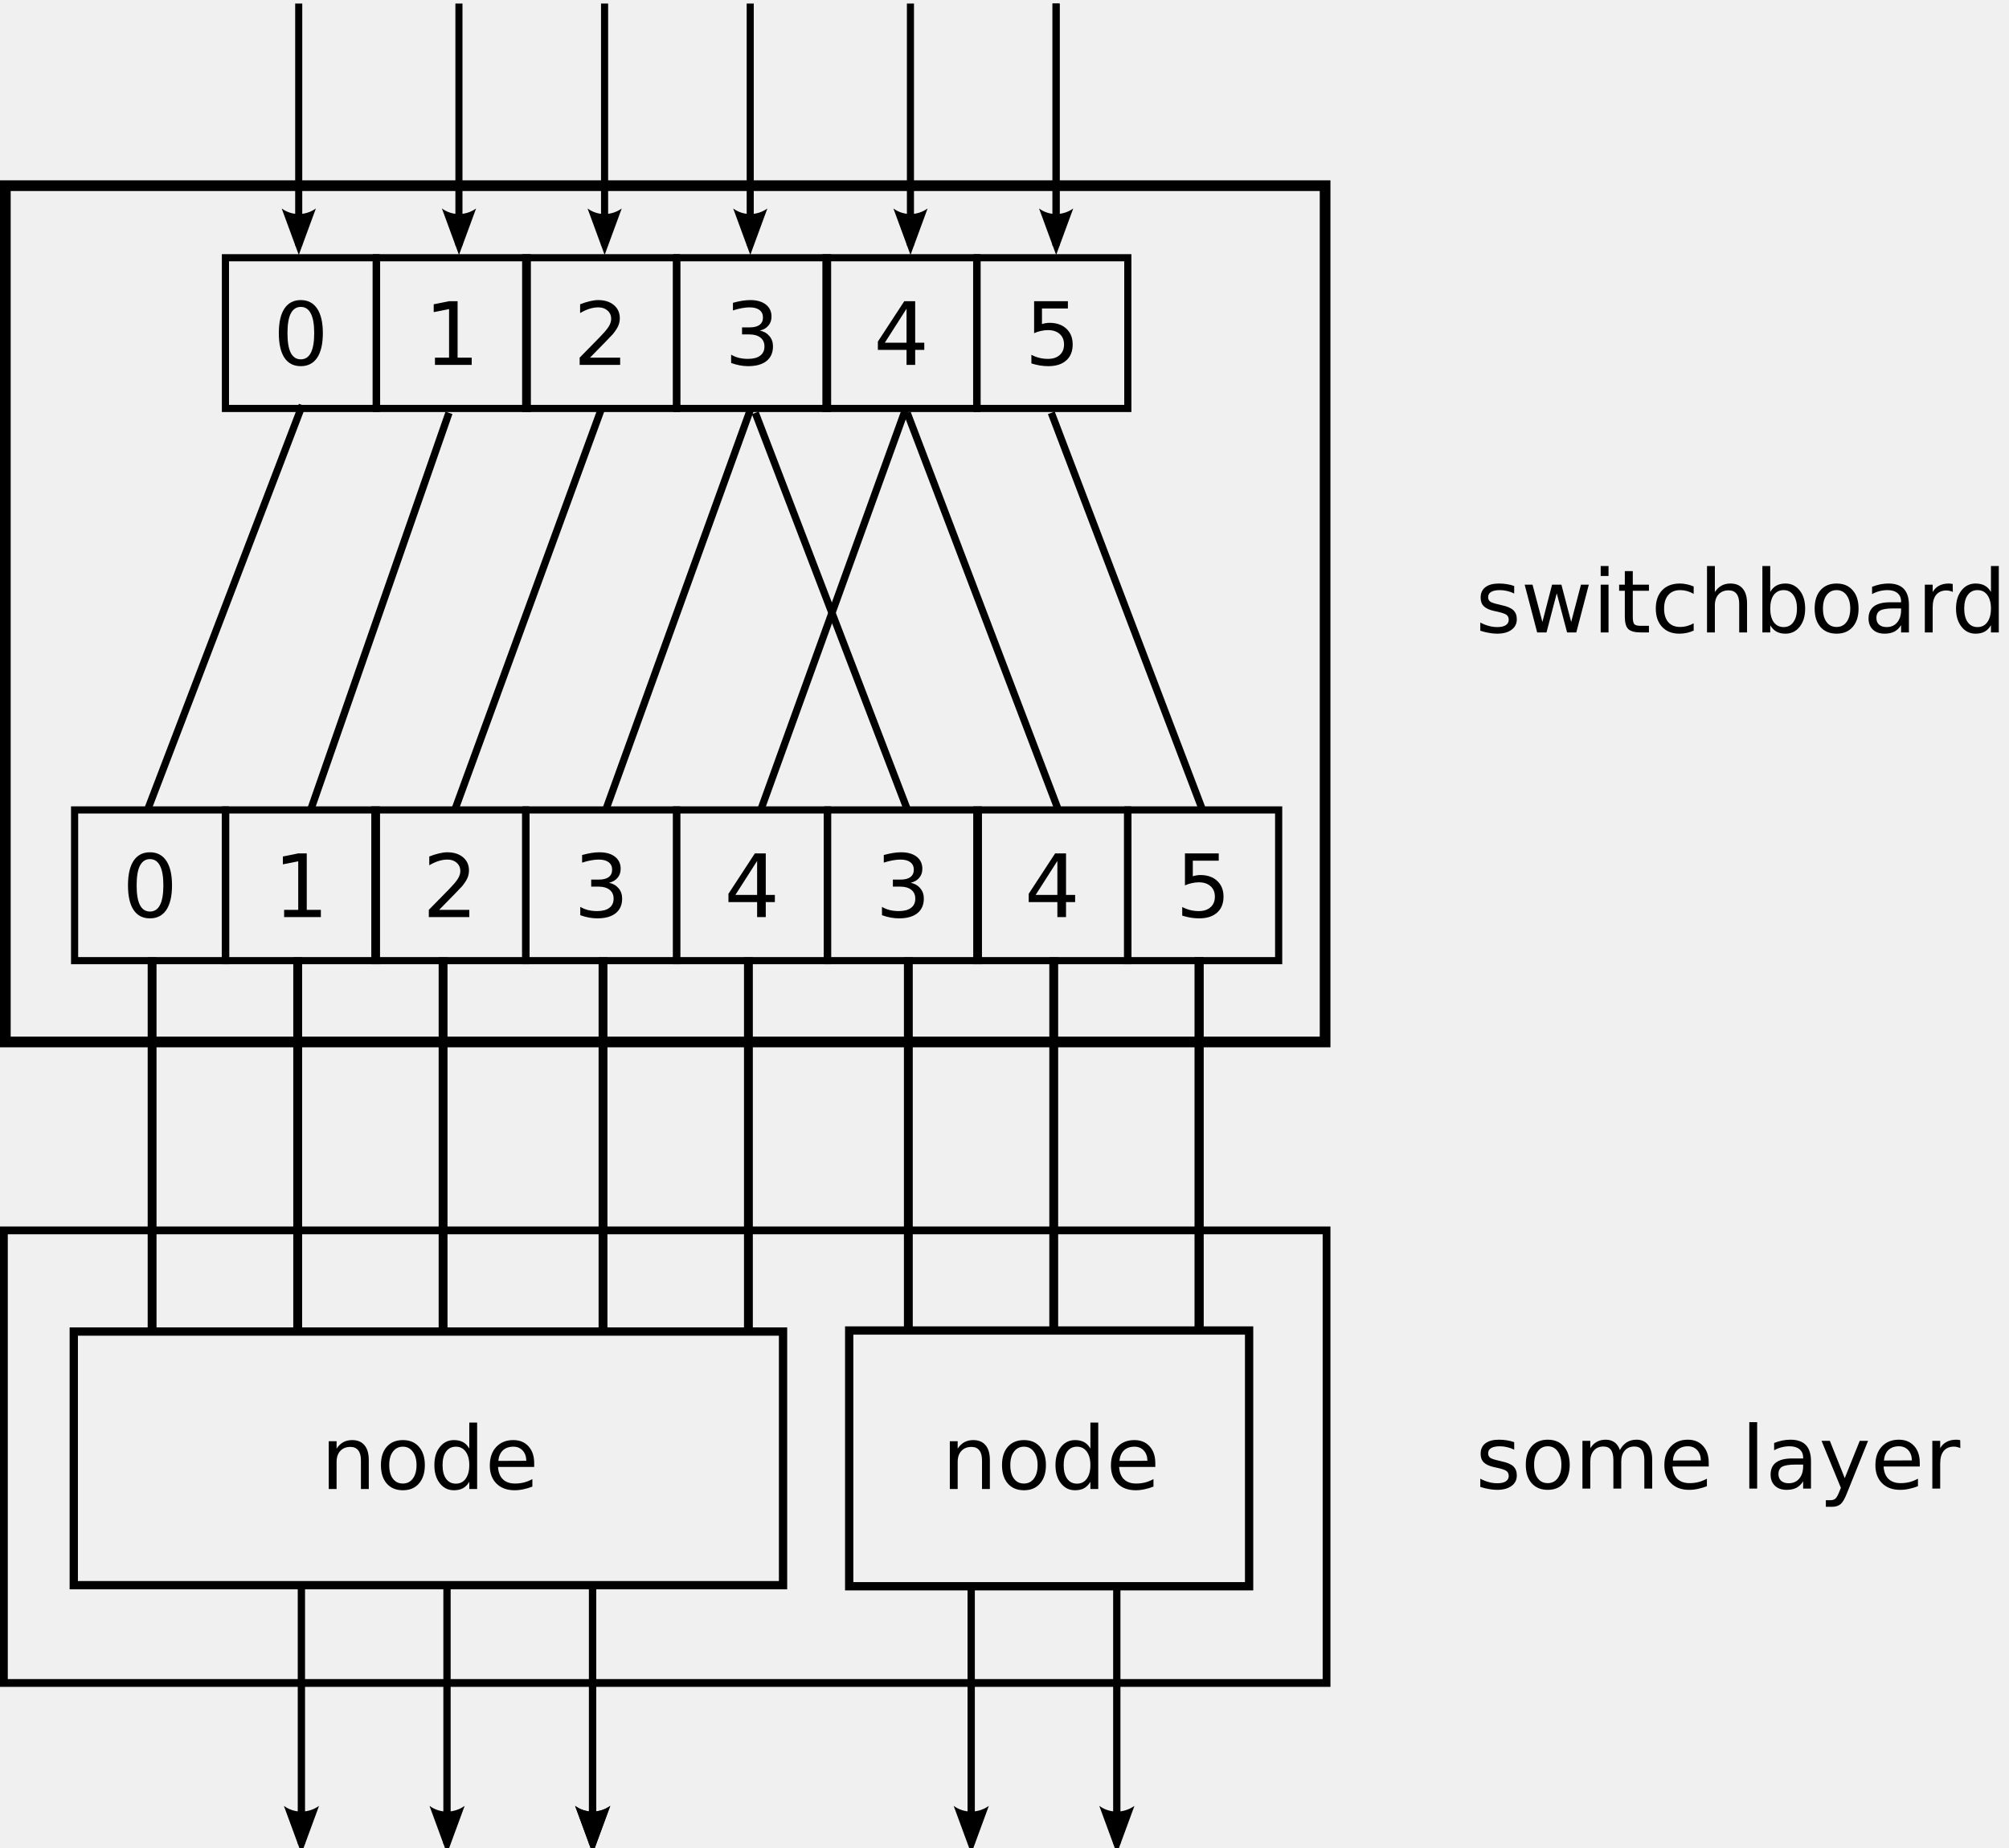
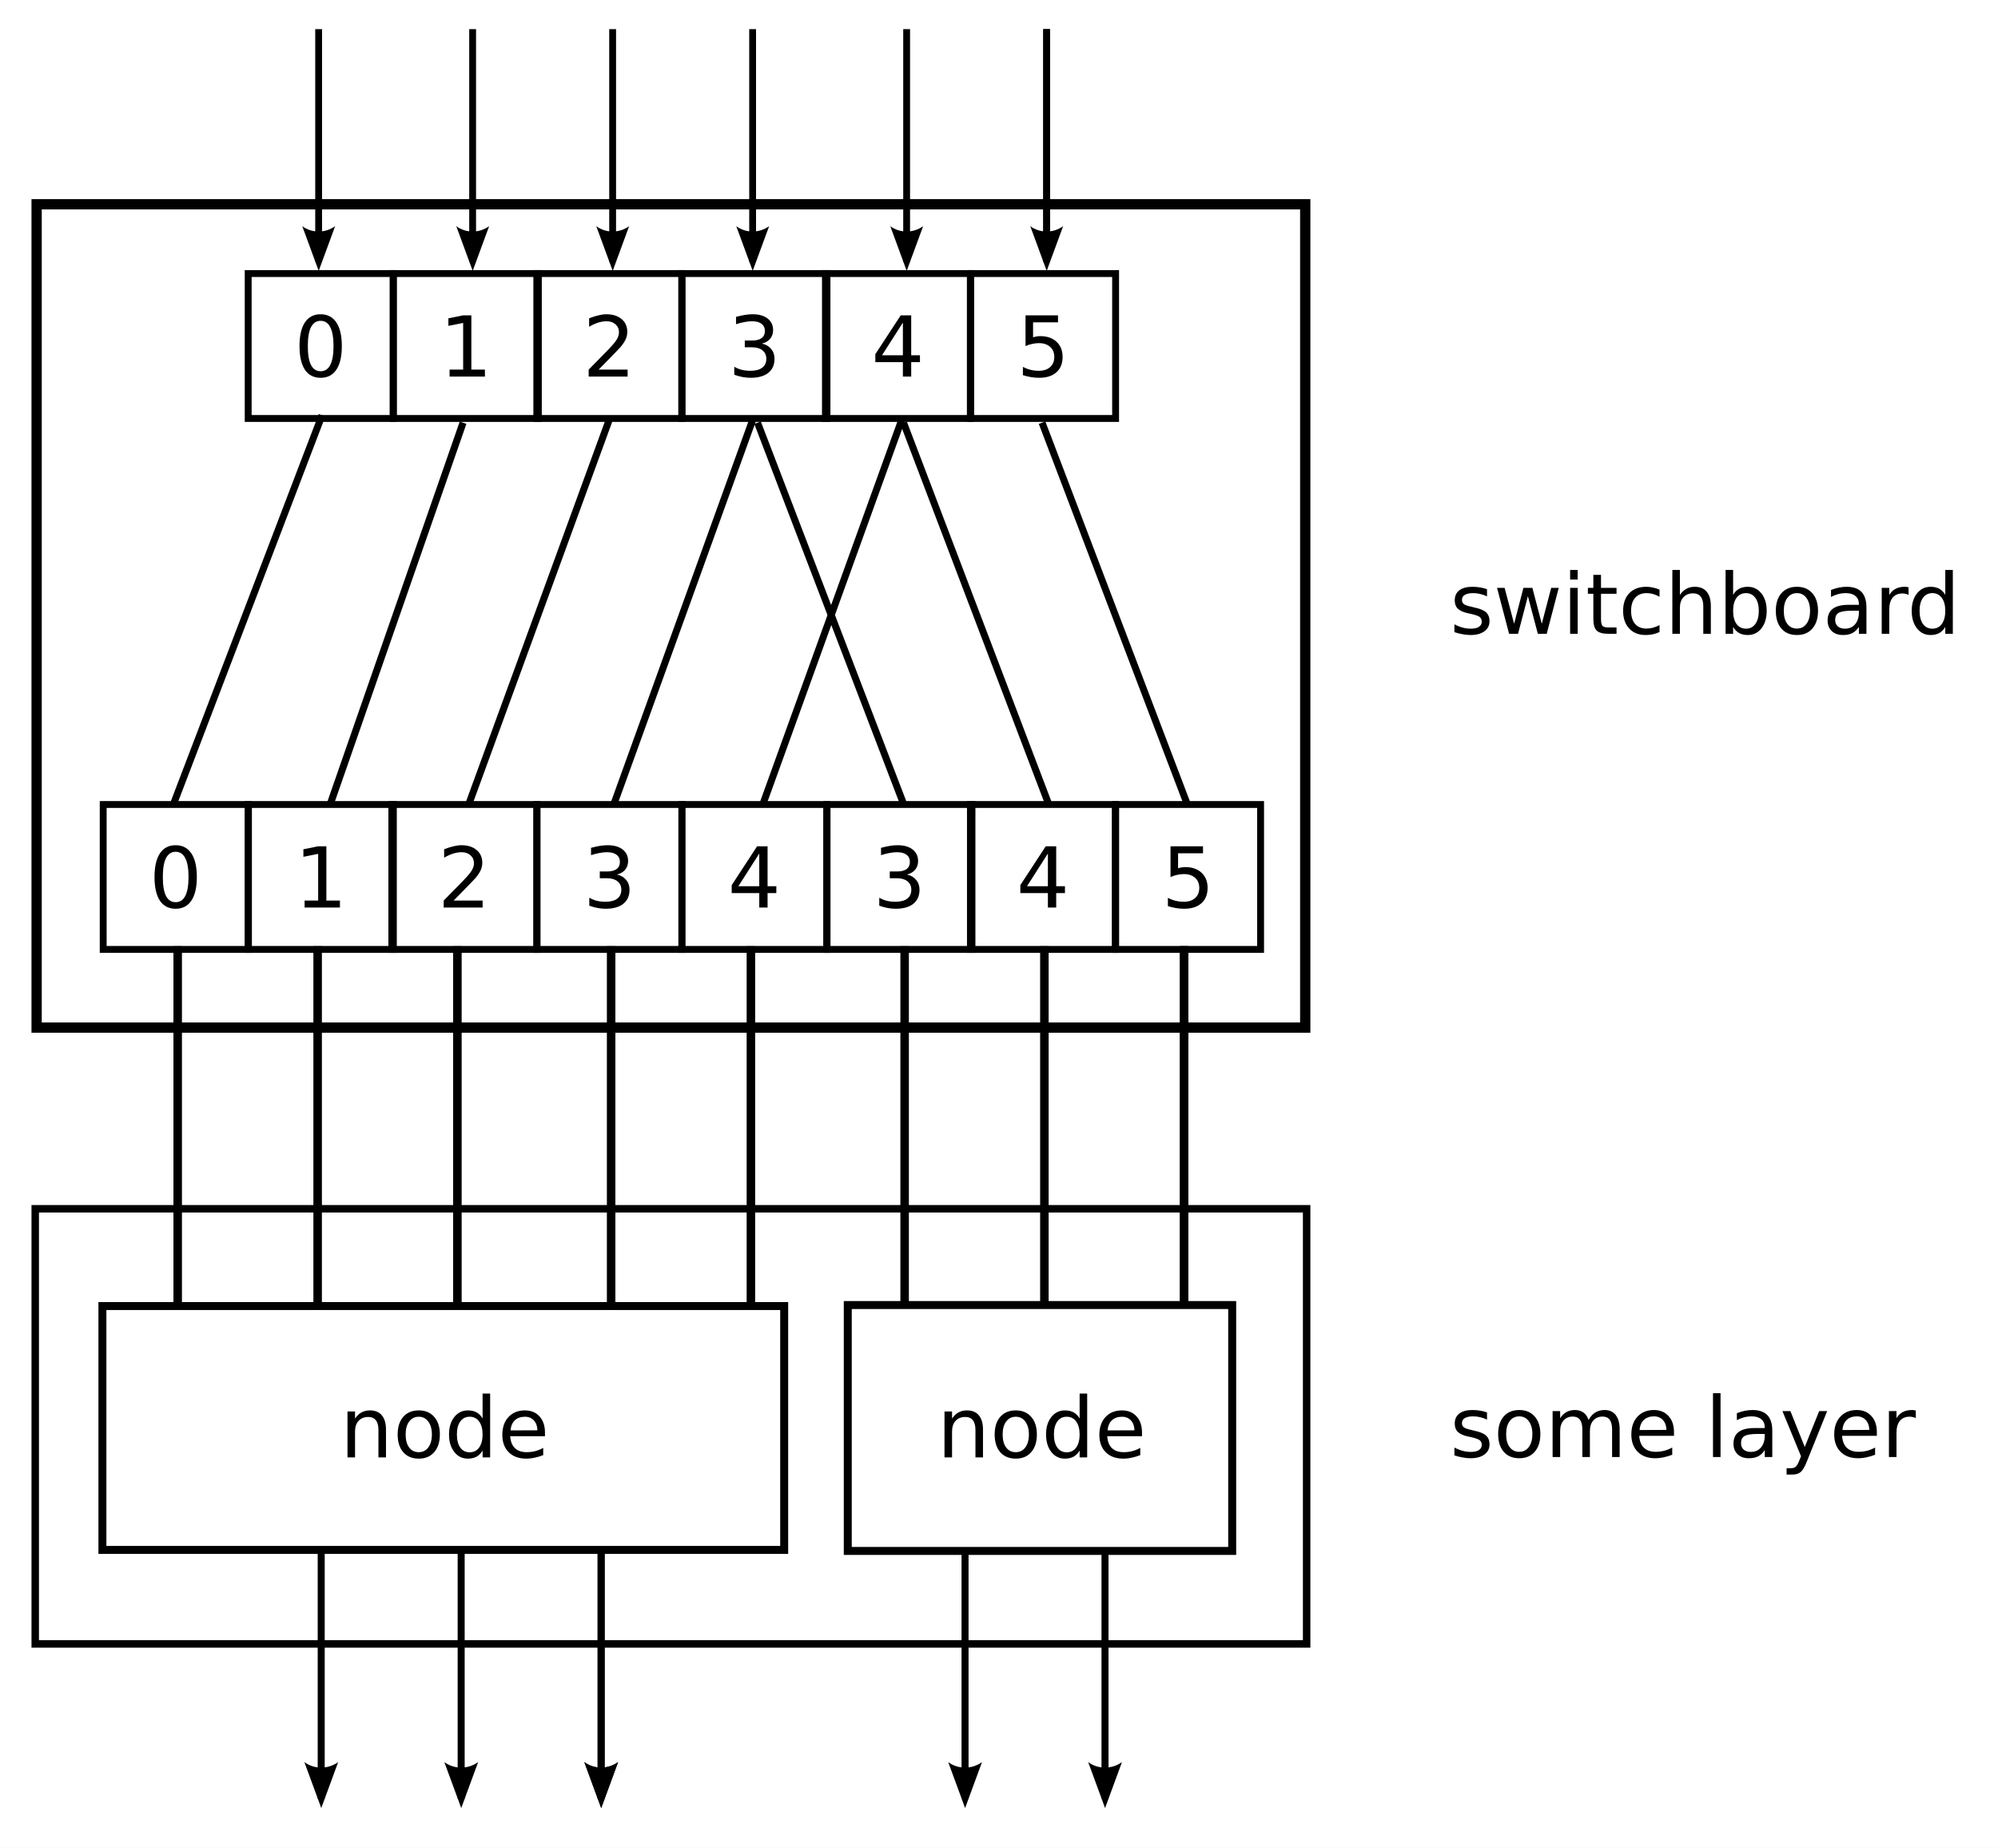
- <svg xmlns="http://www.w3.org/2000/svg" width="275.946" height="253.824" id="svg2" version="1.0">
+ <svg xmlns="http://www.w3.org/2000/svg" width="285.5" height="264" id="svg2" version="1.0">
  <defs id="defs4">
-     <marker orient="auto" refY="0.0" refX="0.0" id="Arrow2Mend" style="overflow:visible;">
-       <path id="path3028" style="font-size:12.0;fill-rule:evenodd;stroke-width:0.625;stroke-linejoin:round;" d="M 8.719,4.034 L -2.207,0.016 L 8.719,-4.002 C 6.973,-1.63 6.983,1.616 8.719,4.034 z " transform="scale(0.6) rotate(180) translate(0,0)" />
+     <marker orient="auto" refY="0" refX="0" id="Arrow2Mend" style="overflow:visible">
+       <path id="path3028" style="font-size:12px;fill-rule:evenodd;stroke-width:0.625;stroke-linejoin:round" d="M 8.719,4.034 L -2.207,0.016 L 8.719,-4.002 C 6.973,-1.63 6.983,1.616 8.719,4.034 z" transform="scale(-0.6,-0.6)" />
    </marker>
-     <marker orient="auto" refY="0.0" refX="0.0" id="Arrow1Lend" style="overflow:visible;">
-       <path id="path3052" d="M 0.0,0.0 L 5.0,-5.0 L -12.5,0.0 L 5.0,5.0 L 0.0,0.0 z " style="fill-rule:evenodd;stroke:#000000;stroke-width:1.0pt;marker-start:none;" transform="scale(0.8) rotate(180) translate(12.5,0)" />
+     <marker orient="auto" refY="0" refX="0" id="Arrow1Lend" style="overflow:visible">
+       <path id="path3052" d="M 0,0 L 5,-5 L -12.5,0 L 5,5 L 0,0 z" style="fill-rule:evenodd;stroke:#000000;stroke-width:1pt;marker-start:none" transform="matrix(-0.8,0,0,-0.8,-10,0)" />
    </marker>
  </defs>
-   <g id="layer1" transform="translate(-38.73649,-87.77658)">
-     <rect style="fill:none;stroke:black;stroke-width:0.982;stroke-miterlimit:4;stroke-dasharray:none;stroke-dashoffset:0;stroke-opacity:1" id="rect1880" width="20.705" height="20.705" x="69.701" y="-143.889" transform="scale(1,-1)" />
-     <text xml:space="preserve" style="font-size:12px;font-style:normal;font-weight:normal;fill:black;fill-opacity:1;stroke:none;stroke-width:1px;stroke-linecap:butt;stroke-linejoin:miter;stroke-opacity:1;font-family:Bitstream Vera Sans" x="76.239" y="137.905" id="text1888">
+   <g id="layer1" transform="translate(-34.23649,-84.10071)">
+     <rect style="fill:#ffffff;fill-opacity:1;fill-rule:evenodd;stroke:#000000;stroke-width:0;stroke-miterlimit:4;stroke-dasharray:none;stroke-dashoffset:0;stroke-opacity:1" id="rect2468" width="285.5" height="264" x="-4.5" y="-3.676" transform="translate(38.73649,87.77658)" />
+     <rect style="fill:none;stroke:#000000;stroke-width:0.982;stroke-miterlimit:4;stroke-dasharray:none;stroke-dashoffset:0;stroke-opacity:1" id="rect1880" width="20.705" height="20.705" x="69.701" y="-143.889" transform="scale(1,-1)" />
+     <text xml:space="preserve" style="font-size:12px;font-style:normal;font-weight:normal;fill:#000000;fill-opacity:1;stroke:none;stroke-width:1px;stroke-linecap:butt;stroke-linejoin:miter;stroke-opacity:1;font-family:Bitstream Vera Sans" x="76.239" y="137.905" id="text1888">
      <tspan id="tspan1890" x="76.239" y="137.905">0</tspan>
    </text>
-     <rect y="-143.889" x="90.459" height="20.705" width="20.705" id="rect1892" style="fill:none;stroke:black;stroke-width:0.982;stroke-miterlimit:4;stroke-dasharray:none;stroke-dashoffset:0;stroke-opacity:1" transform="scale(1,-1)" />
-     <text id="text1894" y="137.905" x="96.997" style="font-size:12px;font-style:normal;font-weight:normal;fill:black;fill-opacity:1;stroke:none;stroke-width:1px;stroke-linecap:butt;stroke-linejoin:miter;stroke-opacity:1;font-family:Bitstream Vera Sans" xml:space="preserve">
+     <rect y="-143.889" x="90.459" height="20.705" width="20.705" id="rect1892" style="fill:none;stroke:#000000;stroke-width:0.982;stroke-miterlimit:4;stroke-dasharray:none;stroke-dashoffset:0;stroke-opacity:1" transform="scale(1,-1)" />
+     <text id="text1894" y="137.905" x="96.997" style="font-size:12px;font-style:normal;font-weight:normal;fill:#000000;fill-opacity:1;stroke:none;stroke-width:1px;stroke-linecap:butt;stroke-linejoin:miter;stroke-opacity:1;font-family:Bitstream Vera Sans" xml:space="preserve">
      <tspan y="137.905" x="96.997" id="tspan1896">1</tspan>
    </text>
-     <rect y="-143.889" x="110.943" height="20.705" width="20.705" id="rect1898" style="fill:none;stroke:black;stroke-width:0.982;stroke-miterlimit:4;stroke-dasharray:none;stroke-dashoffset:0;stroke-opacity:1" transform="scale(1,-1)" />
-     <text id="text1900" y="137.905" x="117.481" style="font-size:12px;font-style:normal;font-weight:normal;fill:black;fill-opacity:1;stroke:none;stroke-width:1px;stroke-linecap:butt;stroke-linejoin:miter;stroke-opacity:1;font-family:Bitstream Vera Sans" xml:space="preserve">
+     <rect y="-143.889" x="110.943" height="20.705" width="20.705" id="rect1898" style="fill:none;stroke:#000000;stroke-width:0.982;stroke-miterlimit:4;stroke-dasharray:none;stroke-dashoffset:0;stroke-opacity:1" transform="scale(1,-1)" />
+     <text id="text1900" y="137.905" x="117.481" style="font-size:12px;font-style:normal;font-weight:normal;fill:#000000;fill-opacity:1;stroke:none;stroke-width:1px;stroke-linecap:butt;stroke-linejoin:miter;stroke-opacity:1;font-family:Bitstream Vera Sans" xml:space="preserve">
      <tspan y="137.905" x="117.481" id="tspan1902">2</tspan>
    </text>
-     <rect style="fill:none;stroke:black;stroke-width:0.982;stroke-miterlimit:4;stroke-dasharray:none;stroke-dashoffset:0;stroke-opacity:1" id="rect1904" width="20.705" height="20.705" x="131.701" y="-143.889" transform="scale(1,-1)" />
-     <text xml:space="preserve" style="font-size:12px;font-style:normal;font-weight:normal;fill:black;fill-opacity:1;stroke:none;stroke-width:1px;stroke-linecap:butt;stroke-linejoin:miter;stroke-opacity:1;font-family:Bitstream Vera Sans" x="138.239" y="137.905" id="text1906">
+     <rect style="fill:none;stroke:#000000;stroke-width:0.982;stroke-miterlimit:4;stroke-dasharray:none;stroke-dashoffset:0;stroke-opacity:1" id="rect1904" width="20.705" height="20.705" x="131.701" y="-143.889" transform="scale(1,-1)" />
+     <text xml:space="preserve" style="font-size:12px;font-style:normal;font-weight:normal;fill:#000000;fill-opacity:1;stroke:none;stroke-width:1px;stroke-linecap:butt;stroke-linejoin:miter;stroke-opacity:1;font-family:Bitstream Vera Sans" x="138.239" y="137.905" id="text1906">
      <tspan id="tspan1908" x="138.239" y="137.905">3</tspan>
    </text>
-     <rect style="fill:none;stroke:black;stroke-width:0.982;stroke-miterlimit:4;stroke-dasharray:none;stroke-dashoffset:0;stroke-opacity:1" id="rect1922" width="20.705" height="20.705" x="152.186" y="-143.889" transform="scale(1,-1)" />
-     <text xml:space="preserve" style="font-size:12px;font-style:normal;font-weight:normal;fill:black;fill-opacity:1;stroke:none;stroke-width:1px;stroke-linecap:butt;stroke-linejoin:miter;stroke-opacity:1;font-family:Bitstream Vera Sans" x="158.724" y="137.905" id="text1924">
+     <rect style="fill:none;stroke:#000000;stroke-width:0.982;stroke-miterlimit:4;stroke-dasharray:none;stroke-dashoffset:0;stroke-opacity:1" id="rect1922" width="20.705" height="20.705" x="152.186" y="-143.889" transform="scale(1,-1)" />
+     <text xml:space="preserve" style="font-size:12px;font-style:normal;font-weight:normal;fill:#000000;fill-opacity:1;stroke:none;stroke-width:1px;stroke-linecap:butt;stroke-linejoin:miter;stroke-opacity:1;font-family:Bitstream Vera Sans" x="158.724" y="137.905" id="text1924">
      <tspan id="tspan1926" x="158.724" y="137.905">4</tspan>
    </text>
-     <rect y="-143.889" x="172.943" height="20.705" width="20.705" id="rect1928" style="fill:none;stroke:black;stroke-width:0.982;stroke-miterlimit:4;stroke-dasharray:none;stroke-dashoffset:0;stroke-opacity:1" transform="scale(1,-1)" />
-     <text id="text1930" y="137.905" x="179.482" style="font-size:12px;font-style:normal;font-weight:normal;fill:black;fill-opacity:1;stroke:none;stroke-width:1px;stroke-linecap:butt;stroke-linejoin:miter;stroke-opacity:1;font-family:Bitstream Vera Sans" xml:space="preserve">
+     <rect y="-143.889" x="172.943" height="20.705" width="20.705" id="rect1928" style="fill:none;stroke:#000000;stroke-width:0.982;stroke-miterlimit:4;stroke-dasharray:none;stroke-dashoffset:0;stroke-opacity:1" transform="scale(1,-1)" />
+     <text id="text1930" y="137.905" x="179.482" style="font-size:12px;font-style:normal;font-weight:normal;fill:#000000;fill-opacity:1;stroke:none;stroke-width:1px;stroke-linecap:butt;stroke-linejoin:miter;stroke-opacity:1;font-family:Bitstream Vera Sans" xml:space="preserve">
      <tspan y="137.905" x="179.482" id="tspan1932">5</tspan>
    </text>
-     <rect y="-219.747" x="48.983" height="20.705" width="20.705" id="rect1934" style="fill:none;stroke:black;stroke-width:0.982;stroke-miterlimit:4;stroke-dasharray:none;stroke-dashoffset:0;stroke-opacity:1" transform="scale(1,-1)" />
-     <text id="text1936" y="213.762" x="55.521" style="font-size:12px;font-style:normal;font-weight:normal;fill:black;fill-opacity:1;stroke:none;stroke-width:1px;stroke-linecap:butt;stroke-linejoin:miter;stroke-opacity:1;font-family:Bitstream Vera Sans" xml:space="preserve">
+     <rect y="-219.747" x="48.983" height="20.705" width="20.705" id="rect1934" style="fill:none;stroke:#000000;stroke-width:0.982;stroke-miterlimit:4;stroke-dasharray:none;stroke-dashoffset:0;stroke-opacity:1" transform="scale(1,-1)" />
+     <text id="text1936" y="213.762" x="55.521" style="font-size:12px;font-style:normal;font-weight:normal;fill:#000000;fill-opacity:1;stroke:none;stroke-width:1px;stroke-linecap:butt;stroke-linejoin:miter;stroke-opacity:1;font-family:Bitstream Vera Sans" xml:space="preserve">
      <tspan y="213.762" x="55.521" id="tspan1938">0</tspan>
    </text>
-     <rect style="fill:none;stroke:black;stroke-width:0.982;stroke-miterlimit:4;stroke-dasharray:none;stroke-dashoffset:0;stroke-opacity:1" id="rect1940" width="20.705" height="20.705" x="69.74" y="-219.747" transform="scale(1,-1)" />
-     <text xml:space="preserve" style="font-size:12px;font-style:normal;font-weight:normal;fill:black;fill-opacity:1;stroke:none;stroke-width:1px;stroke-linecap:butt;stroke-linejoin:miter;stroke-opacity:1;font-family:Bitstream Vera Sans" x="76.279" y="213.762" id="text1942">
+     <rect style="fill:none;stroke:#000000;stroke-width:0.982;stroke-miterlimit:4;stroke-dasharray:none;stroke-dashoffset:0;stroke-opacity:1" id="rect1940" width="20.705" height="20.705" x="69.74" y="-219.747" transform="scale(1,-1)" />
+     <text xml:space="preserve" style="font-size:12px;font-style:normal;font-weight:normal;fill:#000000;fill-opacity:1;stroke:none;stroke-width:1px;stroke-linecap:butt;stroke-linejoin:miter;stroke-opacity:1;font-family:Bitstream Vera Sans" x="76.279" y="213.762" id="text1942">
      <tspan id="tspan1944" x="76.279" y="213.762">1</tspan>
    </text>
-     <rect style="fill:none;stroke:black;stroke-width:0.982;stroke-miterlimit:4;stroke-dasharray:none;stroke-dashoffset:0;stroke-opacity:1" id="rect1946" width="20.705" height="20.705" x="90.225" y="-219.747" transform="scale(1,-1)" />
-     <text xml:space="preserve" style="font-size:12px;font-style:normal;font-weight:normal;fill:black;fill-opacity:1;stroke:none;stroke-width:1px;stroke-linecap:butt;stroke-linejoin:miter;stroke-opacity:1;font-family:Bitstream Vera Sans" x="96.763" y="213.762" id="text1948">
+     <rect style="fill:none;stroke:#000000;stroke-width:0.982;stroke-miterlimit:4;stroke-dasharray:none;stroke-dashoffset:0;stroke-opacity:1" id="rect1946" width="20.705" height="20.705" x="90.225" y="-219.747" transform="scale(1,-1)" />
+     <text xml:space="preserve" style="font-size:12px;font-style:normal;font-weight:normal;fill:#000000;fill-opacity:1;stroke:none;stroke-width:1px;stroke-linecap:butt;stroke-linejoin:miter;stroke-opacity:1;font-family:Bitstream Vera Sans" x="96.763" y="213.762" id="text1948">
      <tspan id="tspan1950" x="96.763" y="213.762">2</tspan>
    </text>
-     <rect y="-219.747" x="110.983" height="20.705" width="20.705" id="rect1952" style="fill:none;stroke:black;stroke-width:0.982;stroke-miterlimit:4;stroke-dasharray:none;stroke-dashoffset:0;stroke-opacity:1" transform="scale(1,-1)" />
-     <text id="text1954" y="213.762" x="117.521" style="font-size:12px;font-style:normal;font-weight:normal;fill:black;fill-opacity:1;stroke:none;stroke-width:1px;stroke-linecap:butt;stroke-linejoin:miter;stroke-opacity:1;font-family:Bitstream Vera Sans" xml:space="preserve">
+     <rect y="-219.747" x="110.983" height="20.705" width="20.705" id="rect1952" style="fill:none;stroke:#000000;stroke-width:0.982;stroke-miterlimit:4;stroke-dasharray:none;stroke-dashoffset:0;stroke-opacity:1" transform="scale(1,-1)" />
+     <text id="text1954" y="213.762" x="117.521" style="font-size:12px;font-style:normal;font-weight:normal;fill:#000000;fill-opacity:1;stroke:none;stroke-width:1px;stroke-linecap:butt;stroke-linejoin:miter;stroke-opacity:1;font-family:Bitstream Vera Sans" xml:space="preserve">
      <tspan y="213.762" x="117.521" id="tspan1956">3</tspan>
    </text>
-     <rect style="fill:none;stroke:black;stroke-width:0.982;stroke-miterlimit:4;stroke-dasharray:none;stroke-dashoffset:0;stroke-opacity:1" id="rect1958" width="20.705" height="20.705" x="131.661" y="-219.747" transform="scale(1,-1)" />
-     <text xml:space="preserve" style="font-size:12px;font-style:normal;font-weight:normal;fill:black;fill-opacity:1;stroke:none;stroke-width:1px;stroke-linecap:butt;stroke-linejoin:miter;stroke-opacity:1;font-family:Bitstream Vera Sans" x="138.2" y="213.762" id="text1960">
+     <rect style="fill:none;stroke:#000000;stroke-width:0.982;stroke-miterlimit:4;stroke-dasharray:none;stroke-dashoffset:0;stroke-opacity:1" id="rect1958" width="20.705" height="20.705" x="131.661" y="-219.747" transform="scale(1,-1)" />
+     <text xml:space="preserve" style="font-size:12px;font-style:normal;font-weight:normal;fill:#000000;fill-opacity:1;stroke:none;stroke-width:1px;stroke-linecap:butt;stroke-linejoin:miter;stroke-opacity:1;font-family:Bitstream Vera Sans" x="138.2" y="213.762" id="text1960">
      <tspan id="tspan1962" x="138.2" y="213.762">4</tspan>
    </text>
-     <rect y="-219.747" x="152.419" height="20.705" width="20.705" id="rect1964" style="fill:none;stroke:black;stroke-width:0.982;stroke-miterlimit:4;stroke-dasharray:none;stroke-dashoffset:0;stroke-opacity:1" transform="scale(1,-1)" />
-     <text id="text1966" y="213.762" x="158.957" style="font-size:12px;font-style:normal;font-weight:normal;fill:black;fill-opacity:1;stroke:none;stroke-width:1px;stroke-linecap:butt;stroke-linejoin:miter;stroke-opacity:1;font-family:Bitstream Vera Sans" xml:space="preserve">
+     <rect y="-219.747" x="152.419" height="20.705" width="20.705" id="rect1964" style="fill:none;stroke:#000000;stroke-width:0.982;stroke-miterlimit:4;stroke-dasharray:none;stroke-dashoffset:0;stroke-opacity:1" transform="scale(1,-1)" />
+     <text id="text1966" y="213.762" x="158.957" style="font-size:12px;font-style:normal;font-weight:normal;fill:#000000;fill-opacity:1;stroke:none;stroke-width:1px;stroke-linecap:butt;stroke-linejoin:miter;stroke-opacity:1;font-family:Bitstream Vera Sans" xml:space="preserve">
      <tspan y="213.762" x="158.957" id="tspan1968">3</tspan>
    </text>
-     <rect y="-219.747" x="172.904" height="20.705" width="20.705" id="rect1970" style="fill:none;stroke:black;stroke-width:0.982;stroke-miterlimit:4;stroke-dasharray:none;stroke-dashoffset:0;stroke-opacity:1" transform="scale(1,-1)" />
-     <text id="text1972" y="213.762" x="179.442" style="font-size:12px;font-style:normal;font-weight:normal;fill:black;fill-opacity:1;stroke:none;stroke-width:1px;stroke-linecap:butt;stroke-linejoin:miter;stroke-opacity:1;font-family:Bitstream Vera Sans" xml:space="preserve">
+     <rect y="-219.747" x="172.904" height="20.705" width="20.705" id="rect1970" style="fill:none;stroke:#000000;stroke-width:0.982;stroke-miterlimit:4;stroke-dasharray:none;stroke-dashoffset:0;stroke-opacity:1" transform="scale(1,-1)" />
+     <text id="text1972" y="213.762" x="179.442" style="font-size:12px;font-style:normal;font-weight:normal;fill:#000000;fill-opacity:1;stroke:none;stroke-width:1px;stroke-linecap:butt;stroke-linejoin:miter;stroke-opacity:1;font-family:Bitstream Vera Sans" xml:space="preserve">
      <tspan y="213.762" x="179.442" id="tspan1974">4</tspan>
    </text>
-     <rect style="fill:none;stroke:black;stroke-width:0.982;stroke-miterlimit:4;stroke-dasharray:none;stroke-dashoffset:0;stroke-opacity:1" id="rect1976" width="20.705" height="20.705" x="193.661" y="-219.747" transform="scale(1,-1)" />
-     <text xml:space="preserve" style="font-size:12px;font-style:normal;font-weight:normal;fill:black;fill-opacity:1;stroke:none;stroke-width:1px;stroke-linecap:butt;stroke-linejoin:miter;stroke-opacity:1;font-family:Bitstream Vera Sans" x="200.2" y="213.762" id="text1978">
+     <rect style="fill:none;stroke:#000000;stroke-width:0.982;stroke-miterlimit:4;stroke-dasharray:none;stroke-dashoffset:0;stroke-opacity:1" id="rect1976" width="20.705" height="20.705" x="193.661" y="-219.747" transform="scale(1,-1)" />
+     <text xml:space="preserve" style="font-size:12px;font-style:normal;font-weight:normal;fill:#000000;fill-opacity:1;stroke:none;stroke-width:1px;stroke-linecap:butt;stroke-linejoin:miter;stroke-opacity:1;font-family:Bitstream Vera Sans" x="200.2" y="213.762" id="text1978">
      <tspan id="tspan1980" x="200.2" y="213.762">5</tspan>
    </text>
-     <rect style="fill:none;stroke:black;stroke-width:1.068;stroke-miterlimit:4;stroke-dasharray:none;stroke-dashoffset:0;stroke-opacity:1" id="rect2030" width="181.674" height="62.173" x="39.271" y="-318.976" transform="scale(1,-1)" />
-     <rect style="fill:none;stroke:black;stroke-width:1.138;stroke-miterlimit:4;stroke-dasharray:none;stroke-dashoffset:0;stroke-opacity:1" id="rect2032" width="97.421" height="34.843" x="48.87" y="-305.543" transform="scale(1,-1)" />
-     <rect y="-305.688" x="155.377" height="35.132" width="54.931" id="rect2034" style="fill:none;stroke:black;stroke-width:1.138;stroke-miterlimit:4;stroke-dasharray:none;stroke-dashoffset:0;stroke-opacity:1" transform="scale(1,-1)" />
-     <text xml:space="preserve" style="font-size:12px;font-style:normal;font-weight:normal;fill:black;fill-opacity:1;stroke:none;stroke-width:1px;stroke-linecap:butt;stroke-linejoin:miter;stroke-opacity:1;font-family:Bitstream Vera Sans" x="82.796" y="292.329" id="text2036">
+     <rect style="fill:none;stroke:#000000;stroke-width:1.068;stroke-miterlimit:4;stroke-dasharray:none;stroke-dashoffset:0;stroke-opacity:1" id="rect2030" width="181.674" height="62.173" x="39.271" y="-318.976" transform="scale(1,-1)" />
+     <rect style="fill:none;stroke:#000000;stroke-width:1.138;stroke-miterlimit:4;stroke-dasharray:none;stroke-dashoffset:0;stroke-opacity:1" id="rect2032" width="97.421" height="34.843" x="48.87" y="-305.543" transform="scale(1,-1)" />
+     <rect y="-305.688" x="155.377" height="35.132" width="54.931" id="rect2034" style="fill:none;stroke:#000000;stroke-width:1.138;stroke-miterlimit:4;stroke-dasharray:none;stroke-dashoffset:0;stroke-opacity:1" transform="scale(1,-1)" />
+     <text xml:space="preserve" style="font-size:12px;font-style:normal;font-weight:normal;fill:#000000;fill-opacity:1;stroke:none;stroke-width:1px;stroke-linecap:butt;stroke-linejoin:miter;stroke-opacity:1;font-family:Bitstream Vera Sans" x="82.796" y="292.329" id="text2036">
      <tspan id="tspan2038" x="82.796" y="292.329">node</tspan>
    </text>
-     <text id="text2040" y="292.329" x="168.104" style="font-size:12px;font-style:normal;font-weight:normal;fill:black;fill-opacity:1;stroke:none;stroke-width:1px;stroke-linecap:butt;stroke-linejoin:miter;stroke-opacity:1;font-family:Bitstream Vera Sans" xml:space="preserve">
+     <text id="text2040" y="292.329" x="168.104" style="font-size:12px;font-style:normal;font-weight:normal;fill:#000000;fill-opacity:1;stroke:none;stroke-width:1px;stroke-linecap:butt;stroke-linejoin:miter;stroke-opacity:1;font-family:Bitstream Vera Sans" xml:space="preserve">
      <tspan y="292.329" x="168.104" id="tspan2042">node</tspan>
    </text>
-     <text id="text2044" y="292.27" x="241.405" style="font-size:12px;font-style:normal;font-weight:normal;fill:black;fill-opacity:1;stroke:none;stroke-width:1px;stroke-linecap:butt;stroke-linejoin:miter;stroke-opacity:1;font-family:Bitstream Vera Sans" xml:space="preserve">
+     <text id="text2044" y="292.27" x="241.405" style="font-size:12px;font-style:normal;font-weight:normal;fill:#000000;fill-opacity:1;stroke:none;stroke-width:1px;stroke-linecap:butt;stroke-linejoin:miter;stroke-opacity:1;font-family:Bitstream Vera Sans" xml:space="preserve">
      <tspan y="292.27" x="241.405" id="tspan2046">some layer</tspan>
    </text>
-     <path style="fill:none;fill-rule:evenodd;stroke:black;stroke-width:1px;stroke-linecap:butt;stroke-linejoin:miter;stroke-opacity:1" d="M 59.043,198.937 L 80.257,143.429" id="path2050" />
-     <path style="fill:none;fill-rule:evenodd;stroke:black;stroke-width:1.009px;stroke-linecap:butt;stroke-linejoin:miter;stroke-opacity:1" d="M 81.322,199.285 L 100.404,144.494" id="path2052" />
-     <path style="fill:none;fill-rule:evenodd;stroke:black;stroke-width:1px;stroke-linecap:butt;stroke-linejoin:miter;stroke-opacity:1" d="M 101.116,199.29 L 121.269,144.136" id="path2054" />
-     <path style="fill:none;fill-rule:evenodd;stroke:black;stroke-width:1px;stroke-linecap:butt;stroke-linejoin:miter;stroke-opacity:1" d="M 121.976,198.937 L 141.775,144.136" id="path2056" />
-     <path style="fill:none;fill-rule:evenodd;stroke:black;stroke-width:1px;stroke-linecap:butt;stroke-linejoin:miter;stroke-opacity:1" d="M 163.342,198.937 L 142.482,144.489" id="path2060" />
-     <path style="fill:none;fill-rule:evenodd;stroke:black;stroke-width:1px;stroke-linecap:butt;stroke-linejoin:miter;stroke-opacity:1" d="M 184.201,199.29 L 163.342,144.489" id="path2062" />
-     <path style="fill:none;fill-rule:evenodd;stroke:black;stroke-width:1px;stroke-linecap:butt;stroke-linejoin:miter;stroke-opacity:1" d="M 204,199.29 L 183.141,144.489" id="path2064" />
-     <path style="fill:none;fill-rule:evenodd;stroke:black;stroke-width:1.215px;stroke-linecap:butt;stroke-linejoin:miter;stroke-opacity:1" d="M 79.626,219.287 L 79.626,271.044" id="path2072" />
-     <path id="path2076" d="M 143.269,198.937 L 163.068,144.136" style="fill:none;fill-rule:evenodd;stroke:black;stroke-width:1px;stroke-linecap:butt;stroke-linejoin:miter;stroke-opacity:1" />
-     <path id="path2963" d="M 99.596,219.287 L 99.596,271.044" style="fill:none;fill-rule:evenodd;stroke:black;stroke-width:1.215px;stroke-linecap:butt;stroke-linejoin:miter;stroke-opacity:1" />
-     <path style="fill:none;fill-rule:evenodd;stroke:black;stroke-width:1.215px;stroke-linecap:butt;stroke-linejoin:miter;stroke-opacity:1" d="M 121.564,219.287 L 121.564,271.044" id="path2965" />
-     <path id="path2967" d="M 141.534,219.287 L 141.534,271.044" style="fill:none;fill-rule:evenodd;stroke:black;stroke-width:1.215px;stroke-linecap:butt;stroke-linejoin:miter;stroke-opacity:1" />
-     <path style="fill:none;fill-rule:evenodd;stroke:black;stroke-width:1.215px;stroke-linecap:butt;stroke-linejoin:miter;stroke-opacity:1" d="M 163.501,219.287 L 163.501,271.044" id="path2969" />
-     <path id="path2971" d="M 183.472,219.287 L 183.472,271.044" style="fill:none;fill-rule:evenodd;stroke:black;stroke-width:1.215px;stroke-linecap:butt;stroke-linejoin:miter;stroke-opacity:1" />
-     <path style="fill:none;fill-rule:evenodd;stroke:black;stroke-width:1.215px;stroke-linecap:butt;stroke-linejoin:miter;stroke-opacity:1" d="M 203.442,219.287 L 203.442,271.044" id="path2973" />
-     <path id="path2975" d="M 203.442,219.287 L 203.442,271.044" style="fill:none;fill-rule:evenodd;stroke:black;stroke-width:1.215px;stroke-linecap:butt;stroke-linejoin:miter;stroke-opacity:1" />
-     <path id="path2977" d="M 59.628,219.287 L 59.628,271.044" style="fill:none;fill-rule:evenodd;stroke:black;stroke-width:1.215px;stroke-linecap:butt;stroke-linejoin:miter;stroke-opacity:1" />
-     <rect y="-230.919" x="39.47" height="117.635" width="181.275" id="rect2979" style="fill:none;stroke:black;stroke-width:1.468;stroke-miterlimit:4;stroke-dasharray:none;stroke-dashoffset:0;stroke-opacity:1" transform="scale(1,-1)" />
-     <path style="fill:none;fill-rule:evenodd;stroke:black;stroke-width:0.974px;stroke-linecap:butt;stroke-linejoin:miter;marker-end:url(#Arrow2Mend);stroke-opacity:1" d="M 79.767,88.264 L 79.767,121.512" id="path2981" />
-     <path id="path2983" d="M 101.773,88.264 L 101.773,121.512" style="fill:none;fill-rule:evenodd;stroke:black;stroke-width:0.974px;stroke-linecap:butt;stroke-linejoin:miter;marker-end:url(#Arrow2Mend);stroke-opacity:1" />
-     <path style="fill:none;fill-rule:evenodd;stroke:black;stroke-width:0.974px;stroke-linecap:butt;stroke-linejoin:miter;marker-end:url(#Arrow2Mend);stroke-opacity:1" d="M 121.778,88.264 L 121.778,121.512" id="path2985" />
-     <path id="path2987" d="M 141.783,88.264 L 141.783,121.512" style="fill:none;fill-rule:evenodd;stroke:black;stroke-width:0.974px;stroke-linecap:butt;stroke-linejoin:miter;marker-end:url(#Arrow2Mend);stroke-opacity:1" />
-     <path style="fill:none;fill-rule:evenodd;stroke:black;stroke-width:0.974px;stroke-linecap:butt;stroke-linejoin:miter;marker-end:url(#Arrow2Mend);stroke-opacity:1" d="M 163.789,88.264 L 163.789,121.512" id="path2989" />
-     <path id="path2991" d="M 183.794,88.264 L 183.794,121.512" style="fill:none;fill-rule:evenodd;stroke:black;stroke-width:0.974px;stroke-linecap:butt;stroke-linejoin:miter;stroke-opacity:1" />
-     <path style="fill:none;fill-rule:evenodd;stroke:black;stroke-width:0.974px;stroke-linecap:butt;stroke-linejoin:miter;marker-end:url(#Arrow2Mend);stroke-opacity:1" d="M 183.794,88.264 L 183.794,121.512" id="path2993" />
-     <text xml:space="preserve" style="font-size:12px;font-style:normal;font-weight:normal;fill:black;fill-opacity:1;stroke:none;stroke-width:1px;stroke-linecap:butt;stroke-linejoin:miter;stroke-opacity:1;font-family:Bitstream Vera Sans" x="241.405" y="174.655" id="text2995">
+     <path style="fill:none;fill-rule:evenodd;stroke:#000000;stroke-width:1px;stroke-linecap:butt;stroke-linejoin:miter;stroke-opacity:1" d="M 59.043,198.937 L 80.257,143.429" id="path2050" />
+     <path style="fill:none;fill-rule:evenodd;stroke:#000000;stroke-width:1.009px;stroke-linecap:butt;stroke-linejoin:miter;stroke-opacity:1" d="M 81.322,199.285 L 100.404,144.494" id="path2052" />
+     <path style="fill:none;fill-rule:evenodd;stroke:#000000;stroke-width:1px;stroke-linecap:butt;stroke-linejoin:miter;stroke-opacity:1" d="M 101.116,199.29 L 121.269,144.136" id="path2054" />
+     <path style="fill:none;fill-rule:evenodd;stroke:#000000;stroke-width:1px;stroke-linecap:butt;stroke-linejoin:miter;stroke-opacity:1" d="M 121.976,198.937 L 141.775,144.136" id="path2056" />
+     <path style="fill:none;fill-rule:evenodd;stroke:#000000;stroke-width:1px;stroke-linecap:butt;stroke-linejoin:miter;stroke-opacity:1" d="M 163.342,198.937 L 142.482,144.489" id="path2060" />
+     <path style="fill:none;fill-rule:evenodd;stroke:#000000;stroke-width:1px;stroke-linecap:butt;stroke-linejoin:miter;stroke-opacity:1" d="M 184.201,199.29 L 163.342,144.489" id="path2062" />
+     <path style="fill:none;fill-rule:evenodd;stroke:#000000;stroke-width:1px;stroke-linecap:butt;stroke-linejoin:miter;stroke-opacity:1" d="M 204,199.29 L 183.141,144.489" id="path2064" />
+     <path style="fill:none;fill-rule:evenodd;stroke:#000000;stroke-width:1.215px;stroke-linecap:butt;stroke-linejoin:miter;stroke-opacity:1" d="M 79.626,219.287 L 79.626,271.044" id="path2072" />
+     <path id="path2076" d="M 143.269,198.937 L 163.068,144.136" style="fill:none;fill-rule:evenodd;stroke:#000000;stroke-width:1px;stroke-linecap:butt;stroke-linejoin:miter;stroke-opacity:1" />
+     <path id="path2963" d="M 99.596,219.287 L 99.596,271.044" style="fill:none;fill-rule:evenodd;stroke:#000000;stroke-width:1.215px;stroke-linecap:butt;stroke-linejoin:miter;stroke-opacity:1" />
+     <path style="fill:none;fill-rule:evenodd;stroke:#000000;stroke-width:1.215px;stroke-linecap:butt;stroke-linejoin:miter;stroke-opacity:1" d="M 121.564,219.287 L 121.564,271.044" id="path2965" />
+     <path id="path2967" d="M 141.534,219.287 L 141.534,271.044" style="fill:none;fill-rule:evenodd;stroke:#000000;stroke-width:1.215px;stroke-linecap:butt;stroke-linejoin:miter;stroke-opacity:1" />
+     <path style="fill:none;fill-rule:evenodd;stroke:#000000;stroke-width:1.215px;stroke-linecap:butt;stroke-linejoin:miter;stroke-opacity:1" d="M 163.501,219.287 L 163.501,271.044" id="path2969" />
+     <path id="path2971" d="M 183.472,219.287 L 183.472,271.044" style="fill:none;fill-rule:evenodd;stroke:#000000;stroke-width:1.215px;stroke-linecap:butt;stroke-linejoin:miter;stroke-opacity:1" />
+     <path style="fill:none;fill-rule:evenodd;stroke:#000000;stroke-width:1.215px;stroke-linecap:butt;stroke-linejoin:miter;stroke-opacity:1" d="M 203.442,219.287 L 203.442,271.044" id="path2973" />
+     <path id="path2975" d="M 203.442,219.287 L 203.442,271.044" style="fill:none;fill-rule:evenodd;stroke:#000000;stroke-width:1.215px;stroke-linecap:butt;stroke-linejoin:miter;stroke-opacity:1" />
+     <path id="path2977" d="M 59.628,219.287 L 59.628,271.044" style="fill:none;fill-rule:evenodd;stroke:#000000;stroke-width:1.215px;stroke-linecap:butt;stroke-linejoin:miter;stroke-opacity:1" />
+     <rect y="-230.919" x="39.47" height="117.635" width="181.275" id="rect2979" style="fill:none;stroke:#000000;stroke-width:1.468;stroke-miterlimit:4;stroke-dasharray:none;stroke-dashoffset:0;stroke-opacity:1" transform="scale(1,-1)" />
+     <path style="fill:none;fill-rule:evenodd;stroke:#000000;stroke-width:0.974px;stroke-linecap:butt;stroke-linejoin:miter;marker-end:url(#Arrow2Mend);stroke-opacity:1" d="M 79.767,88.264 L 79.767,121.512" id="path2981" />
+     <path id="path2983" d="M 101.773,88.264 L 101.773,121.512" style="fill:none;fill-rule:evenodd;stroke:#000000;stroke-width:0.974px;stroke-linecap:butt;stroke-linejoin:miter;marker-end:url(#Arrow2Mend);stroke-opacity:1" />
+     <path style="fill:none;fill-rule:evenodd;stroke:#000000;stroke-width:0.974px;stroke-linecap:butt;stroke-linejoin:miter;marker-end:url(#Arrow2Mend);stroke-opacity:1" d="M 121.778,88.264 L 121.778,121.512" id="path2985" />
+     <path id="path2987" d="M 141.783,88.264 L 141.783,121.512" style="fill:none;fill-rule:evenodd;stroke:#000000;stroke-width:0.974px;stroke-linecap:butt;stroke-linejoin:miter;marker-end:url(#Arrow2Mend);stroke-opacity:1" />
+     <path style="fill:none;fill-rule:evenodd;stroke:#000000;stroke-width:0.974px;stroke-linecap:butt;stroke-linejoin:miter;marker-end:url(#Arrow2Mend);stroke-opacity:1" d="M 163.789,88.264 L 163.789,121.512" id="path2989" />
+     <path id="path2991" d="M 183.794,88.264 L 183.794,121.512" style="fill:none;fill-rule:evenodd;stroke:#000000;stroke-width:0.974px;stroke-linecap:butt;stroke-linejoin:miter;stroke-opacity:1" />
+     <path style="fill:none;fill-rule:evenodd;stroke:#000000;stroke-width:0.974px;stroke-linecap:butt;stroke-linejoin:miter;marker-end:url(#Arrow2Mend);stroke-opacity:1" d="M 183.794,88.264 L 183.794,121.512" id="path2993" />
+     <text xml:space="preserve" style="font-size:12px;font-style:normal;font-weight:normal;fill:#000000;fill-opacity:1;stroke:none;stroke-width:1px;stroke-linecap:butt;stroke-linejoin:miter;stroke-opacity:1;font-family:Bitstream Vera Sans" x="241.405" y="174.655" id="text2995">
      <tspan id="tspan2997" x="241.405" y="174.655">switchboard</tspan>
    </text>
-     <path id="path2999" d="M 80.134,305.924 L 80.134,341.1" style="fill:none;fill-rule:evenodd;stroke:black;stroke-width:1.002px;stroke-linecap:butt;stroke-linejoin:miter;stroke-opacity:1;marker-end:url(#Arrow2Mend)" />
-     <path style="fill:none;fill-rule:evenodd;stroke:black;stroke-width:1.002px;stroke-linecap:butt;stroke-linejoin:miter;stroke-opacity:1;marker-end:url(#Arrow2Mend)" d="M 100.134,305.924 L 100.134,341.1" id="path3001" />
-     <path id="path3003" d="M 120.134,305.924 L 120.134,341.1" style="fill:none;fill-rule:evenodd;stroke:black;stroke-width:1.002px;stroke-linecap:butt;stroke-linejoin:miter;stroke-opacity:1;marker-end:url(#Arrow2Mend)" />
-     <path style="fill:none;fill-rule:evenodd;stroke:black;stroke-width:1.002px;stroke-linecap:butt;stroke-linejoin:miter;stroke-opacity:1;marker-end:url(#Arrow2Mend)" d="M 120.134,305.924 L 120.134,341.1" id="path3005" />
-     <path style="fill:none;fill-rule:evenodd;stroke:black;stroke-width:1.002px;stroke-linecap:butt;stroke-linejoin:miter;stroke-opacity:1;marker-end:url(#Arrow2Mend)" d="M 172.134,305.924 L 172.134,341.1" id="path3007" />
-     <path id="path3009" d="M 192.134,305.924 L 192.134,341.1" style="fill:none;fill-rule:evenodd;stroke:black;stroke-width:1.002px;stroke-linecap:butt;stroke-linejoin:miter;stroke-opacity:1;marker-end:url(#Arrow2Mend)" />
+     <path id="path2999" d="M 80.134,305.924 L 80.134,341.1" style="fill:none;fill-rule:evenodd;stroke:#000000;stroke-width:1.002px;stroke-linecap:butt;stroke-linejoin:miter;marker-end:url(#Arrow2Mend);stroke-opacity:1" />
+     <path style="fill:none;fill-rule:evenodd;stroke:#000000;stroke-width:1.002px;stroke-linecap:butt;stroke-linejoin:miter;marker-end:url(#Arrow2Mend);stroke-opacity:1" d="M 100.134,305.924 L 100.134,341.1" id="path3001" />
+     <path id="path3003" d="M 120.134,305.924 L 120.134,341.1" style="fill:none;fill-rule:evenodd;stroke:#000000;stroke-width:1.002px;stroke-linecap:butt;stroke-linejoin:miter;marker-end:url(#Arrow2Mend);stroke-opacity:1" />
+     <path style="fill:none;fill-rule:evenodd;stroke:#000000;stroke-width:1.002px;stroke-linecap:butt;stroke-linejoin:miter;marker-end:url(#Arrow2Mend);stroke-opacity:1" d="M 120.134,305.924 L 120.134,341.1" id="path3005" />
+     <path style="fill:none;fill-rule:evenodd;stroke:#000000;stroke-width:1.002px;stroke-linecap:butt;stroke-linejoin:miter;marker-end:url(#Arrow2Mend);stroke-opacity:1" d="M 172.134,305.924 L 172.134,341.1" id="path3007" />
+     <path id="path3009" d="M 192.134,305.924 L 192.134,341.1" style="fill:none;fill-rule:evenodd;stroke:#000000;stroke-width:1.002px;stroke-linecap:butt;stroke-linejoin:miter;marker-end:url(#Arrow2Mend);stroke-opacity:1" />
  </g>
</svg>
